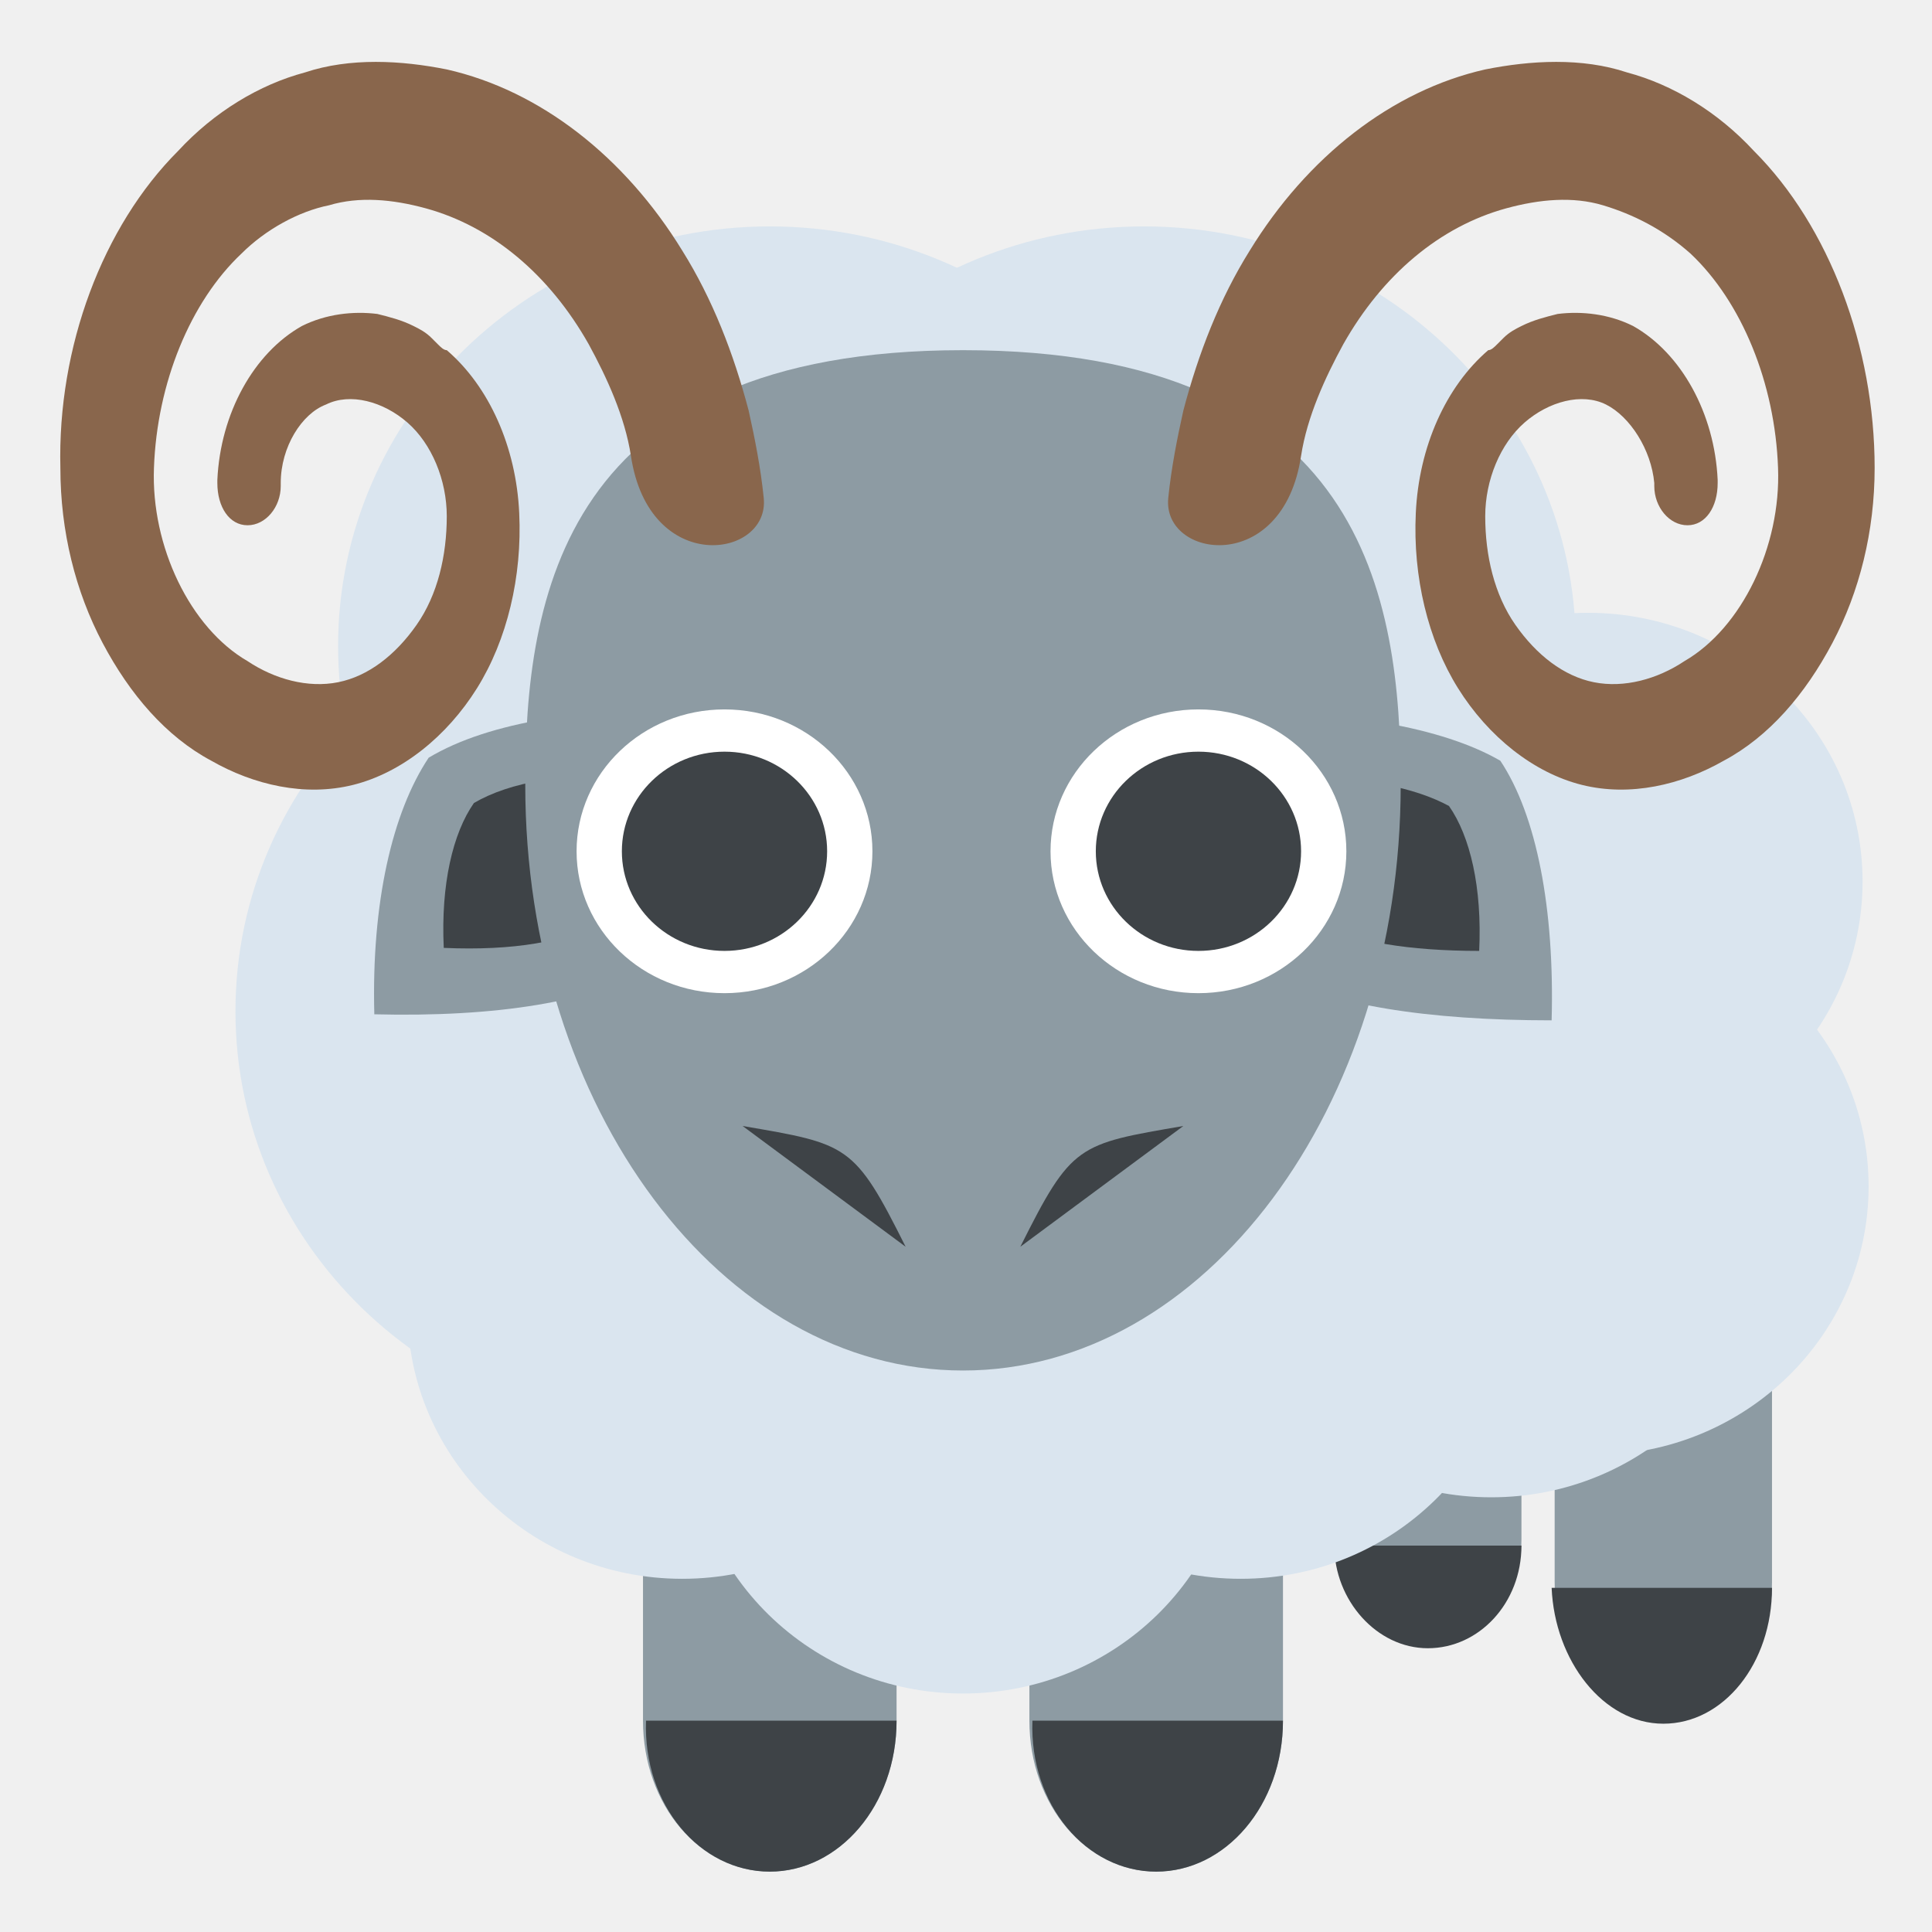
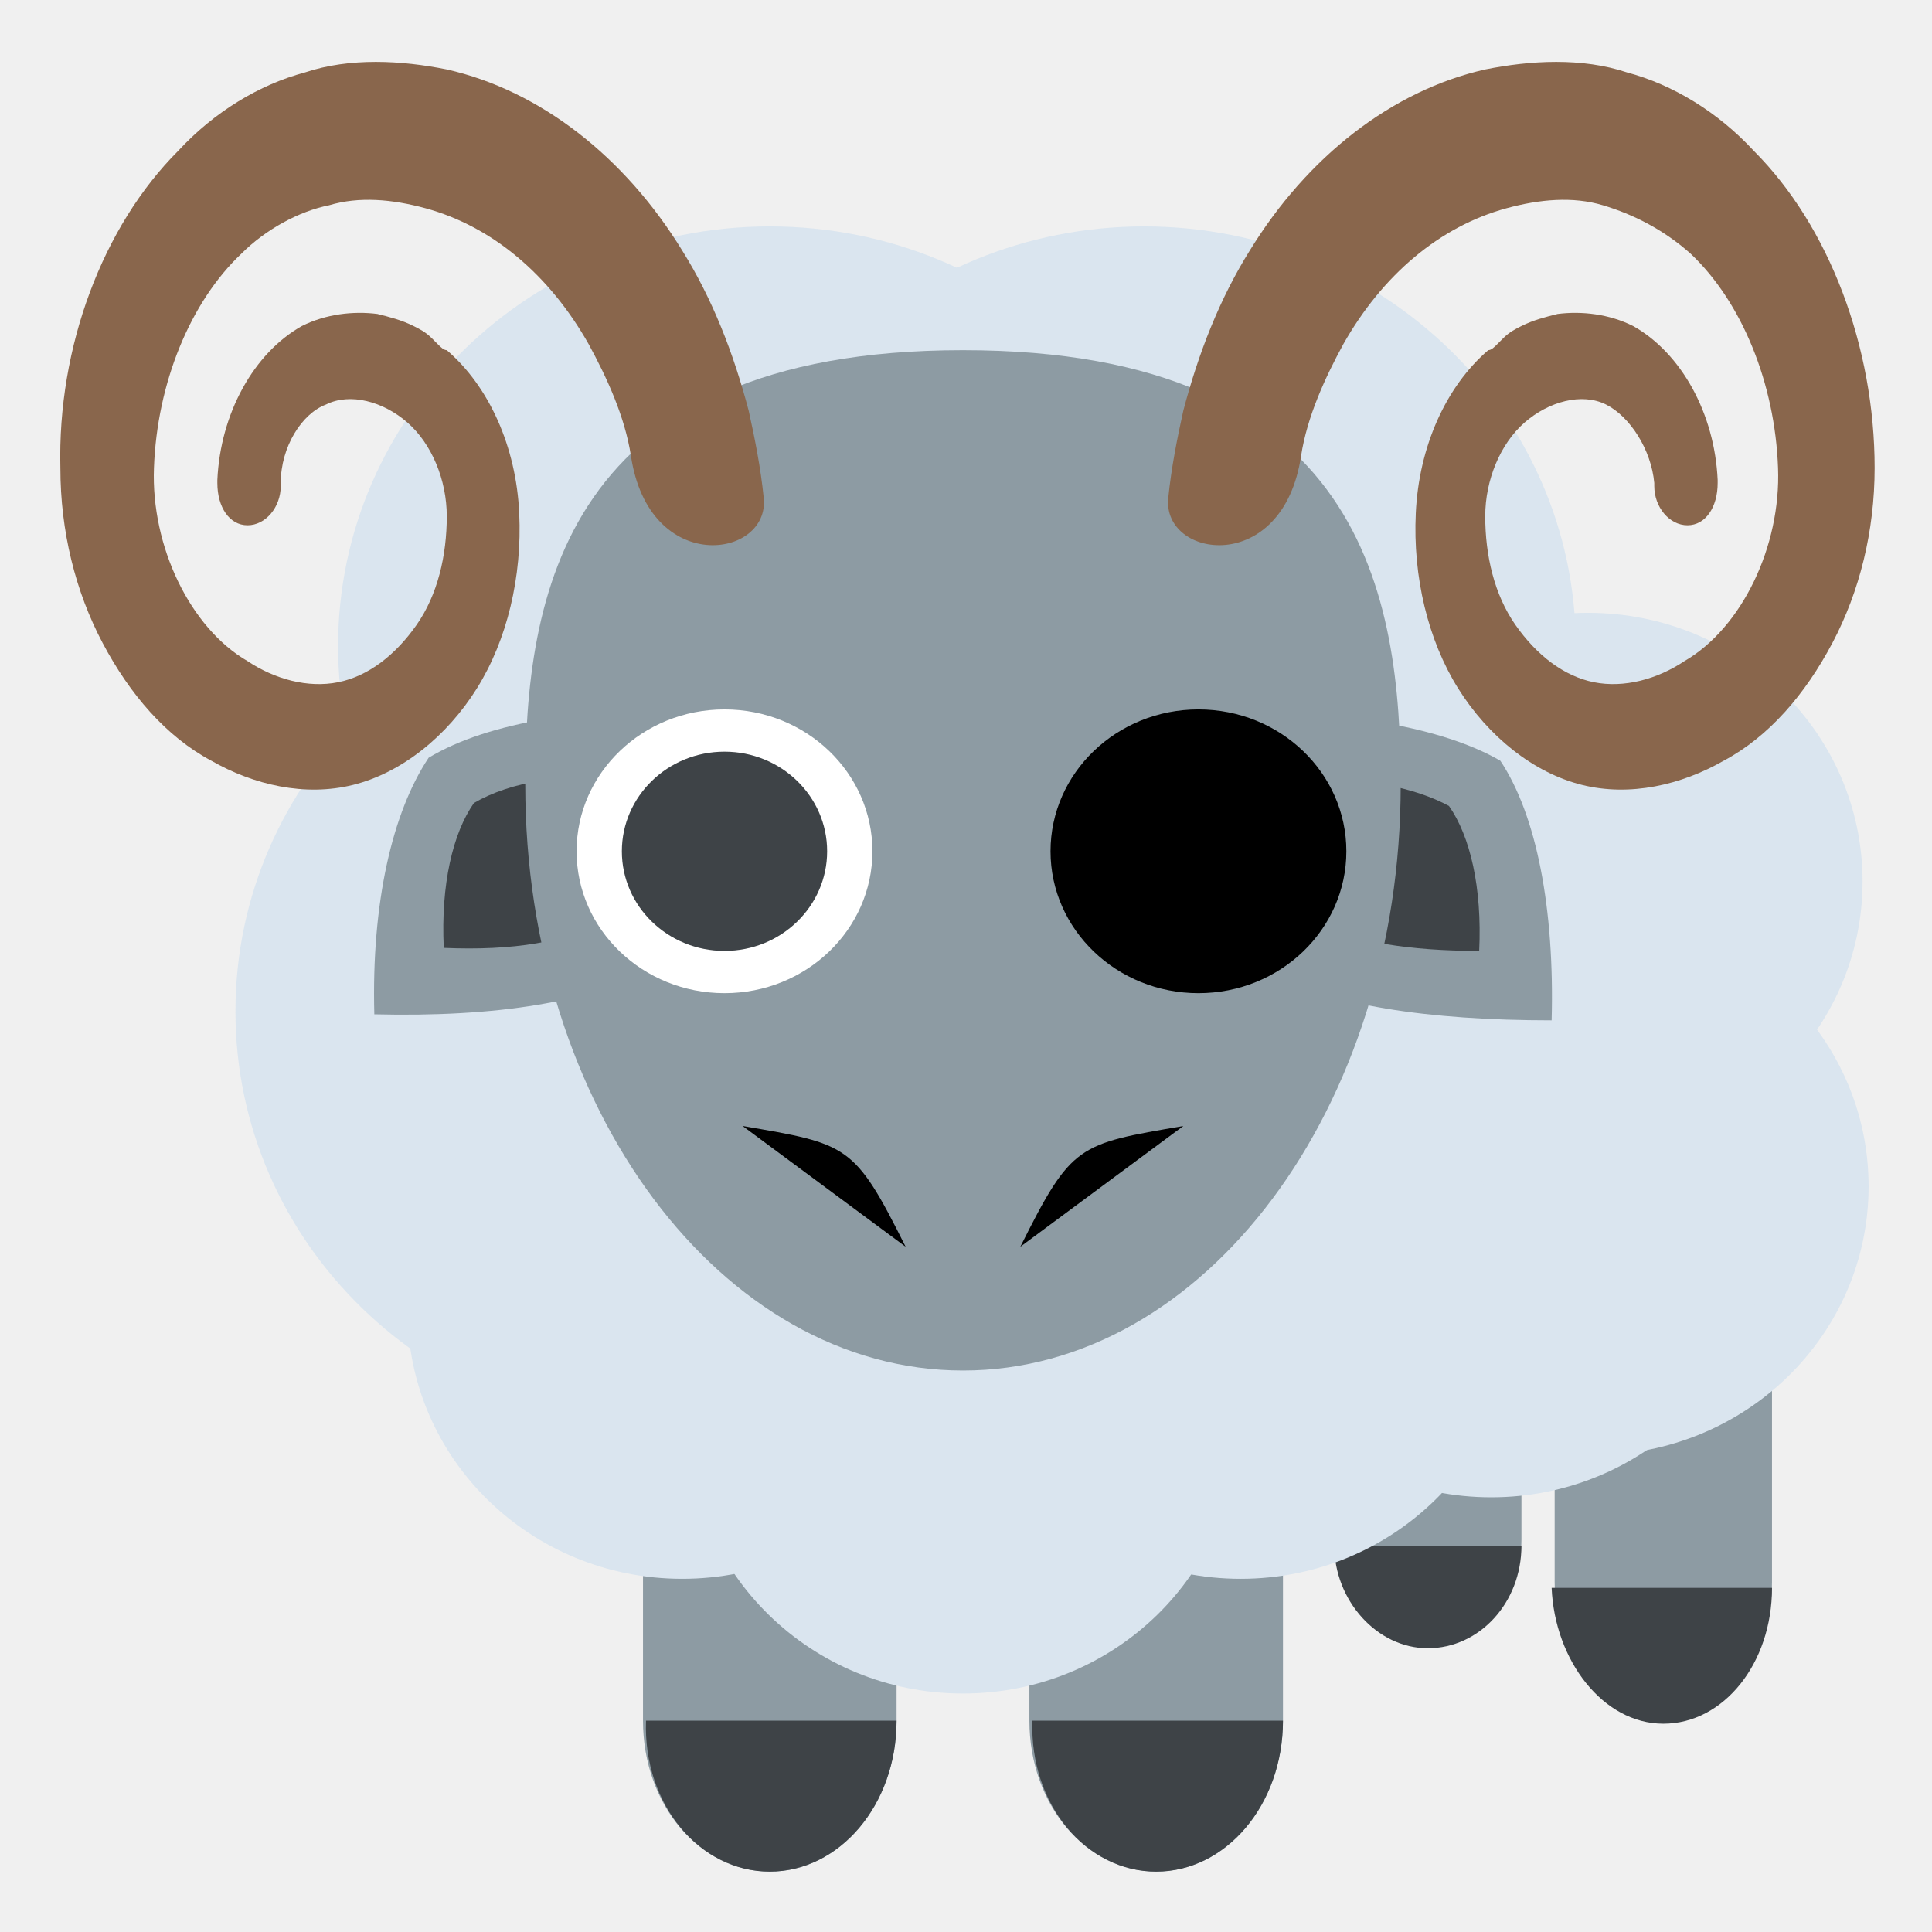
<svg xmlns="http://www.w3.org/2000/svg" class="ram" viewBox="0 0 64 64" enable-background="new 0 0 64 64">
  <path d="m49.9 36.8c-.6-.9-1.5-1.5-2.6-1.5-1.7 0-3.1 1.5-3.1 3.4v12.3c0 1.9 1.4 3.4 3.1 3.4 1.7 0 3.1-1.5 3.1-3.4v-4.5-7.9c0-.5-.2-1.2-.5-1.8" fill="#8d9ba3" />
  <path d="m47.3 54.6c1.7 0 3.1-1.5 3.1-3.4h-6.2c0 1.8 1.4 3.4 3.1 3.4" fill="#3e4347" />
  <path d="m41.7 38.4c-.8-1.3-2-2.2-3.4-2.2-2.3 0-4.2 2.2-4.2 5v15.8c0 2.8 1.9 5 4.2 5 2.3 0 4.2-2.2 4.2-5v-6.5-9.2c-.1-1.1-.4-2-.8-2.9" fill="#8d9ba3" />
  <path d="m38.3 62c2.3 0 4.2-2.2 4.2-5h-8.3c-.1 2.8 1.8 5 4.1 5" fill="#3e4347" />
  <path d="m28.9 38.4c-.8-1.3-2-2.2-3.4-2.2-2.3 0-4.2 2.2-4.2 5v15.8c0 2.8 1.9 5 4.2 5 2.3 0 4.2-2.2 4.2-5v-6.5-9.2c-.1-1.1-.3-2-.8-2.9" fill="#8d9ba3" />
  <path d="m25.5 62c2.3 0 4.2-2.2 4.2-5h-8.3c-.1 2.8 1.8 5 4.1 5" fill="#3e4347" />
  <path d="m58.1 33.6c-.7-1.2-1.8-2-3-2-2 0-3.6 2-3.6 4.5v16.3c0 2.5 1.6 4.5 3.6 4.5 2 0 3.6-2 3.6-4.5v-5.9-10.3c.1-1-.2-1.8-.6-2.6" fill="#8d9ba3" />
  <path d="m55.1 57.1c2 0 3.6-2 3.6-4.5h-7.3c.1 2.4 1.7 4.5 3.7 4.5" fill="#3e4347" />
  <g fill="#dae5ef">
    <ellipse cx="38.3" cy="34.6" rx="14.3" ry="13.9" />
    <ellipse cx="22.1" cy="33.5" rx="14.3" ry="13.9" />
    <ellipse cx="25.5" cy="21.4" rx="14.3" ry="13.9" />
    <ellipse cx="37.9" cy="21.4" rx="14.3" ry="13.9" />
    <ellipse cx="52.6" cy="29.2" rx="9.1" ry="8.9" />
    <ellipse cx="52.8" cy="39.3" rx="9.1" ry="8.9" />
    <ellipse cx="49.4" cy="40.7" rx="9.1" ry="8.9" />
    <ellipse cx="22.6" cy="43.4" rx="9.1" ry="8.9" />
    <ellipse cx="41.1" cy="43.4" rx="9.1" ry="8.9" />
    <ellipse cx="31.9" cy="47.2" rx="9.1" ry="8.9" />
  </g>
  <path d="m51.4 33.8c.1-3.7-.5-6.8-1.7-8.6-1.9-1.1-5.2-1.7-9.3-1.6-.1 3.7.5 6.8 1.7 8.6 1.9 1.1 5.2 1.6 9.3 1.6" fill="#8d9ba3" />
  <path d="m49 31.5c.1-2.1-.3-3.8-1-4.8-1.1-.6-2.9-1-5.2-.9-.1 2.1.3 3.8 1 4.8 1 .6 2.9.9 5.2.9" fill="#3e4347" />
  <path d="m23.5 23.5c-4-.1-7.3.4-9.3 1.6-1.2 1.8-1.9 4.8-1.8 8.5 4 .1 7.3-.4 9.3-1.6 1.2-1.7 1.9-4.7 1.8-8.5" fill="#8d9ba3" />
  <path d="m21 25.7c-2.3-.1-4.1.2-5.3.9-.7 1-1.1 2.7-1 4.8 2.3.1 4.1-.2 5.3-.9.7-.9 1.1-2.6 1-4.8" fill="#3e4347" />
  <path d="m46.4 26c0 10.7-6.5 19.4-14.5 19.4s-14.5-8.7-14.5-19.4c0-6.2 1.2-14.4 14.5-14.4 13.3 0 14.5 8.2 14.5 14.4" fill="#8d9ba3" />
  <ellipse cx="24" cy="28.2" rx="4.9" ry="4.7" fill="#fff" />
  <ellipse cx="24" cy="28.2" rx="3.4" ry="3.3" fill="#3e4347" />
-   <ellipse cx="39.7" cy="28.2" rx="4.9" ry="4.7" fill="#fff" />
-   <g fill="#3e4347">
+   <ellipse class="right-eye" cx="39.7" cy="28.2" rx="4.9" ry="4.7" />
+   <g class="right-eye">
    <ellipse cx="39.7" cy="28.2" rx="3.4" ry="3.3" />
    <path d="m24.6 37.3c3.5.6 3.7.6 5.4 4" />
    <path d="m39.2 37.3c-3.5.6-3.7.6-5.4 4" />
  </g>
  <g fill="#89664c">
    <path d="m58.1 5c-1.2-1.3-2.7-2.2-4.2-2.6-1.5-.5-3.2-.4-4.7-.1-3.1.7-5.9 2.9-7.8 6-1 1.6-1.7 3.4-2.2 5.3-.2.9-.4 1.9-.5 2.9-.2 2 3.8 2.6 4.4-1.4.2-1.3.8-2.6 1.4-3.7 1.3-2.3 3.2-3.9 5.4-4.5 1.1-.3 2.2-.4 3.2-.1 1 .3 2 .8 2.9 1.6 1.7 1.6 2.8 4.3 2.9 7.1.1 2.6-1.2 5.3-3.1 6.4-.9.6-2 .9-3 .7-1-.2-1.9-.9-2.6-1.9-.7-1-1-2.3-1-3.6 0-1.2.5-2.4 1.3-3.1.8-.7 1.9-1 2.7-.6.8.4 1.5 1.5 1.6 2.6 0 0 0 0 0 .1 0 .7.5 1.3 1.1 1.3.6 0 1-.6 1-1.4v-.1c0 0 0 0 0 0-.1-2.2-1.2-4.2-2.8-5.1-.8-.4-1.7-.5-2.5-.4-.4.1-.8.2-1.2.4-.2.1-.4.2-.6.4l-.2.2c-.1.1-.2.2-.3.2-1.4 1.2-2.3 3.2-2.4 5.4-.1 2.1.4 4.2 1.4 5.8 1 1.6 2.5 2.8 4.1 3.2 1.6.4 3.3 0 4.7-.8 1.5-.8 2.7-2.2 3.6-3.9.9-1.7 1.4-3.7 1.4-5.8 0-4-1.5-8-4-10.5" />
    <path d="m5.9 5c1.2-1.3 2.7-2.2 4.2-2.6 1.5-.5 3.2-.4 4.7-.1 3.1.7 5.9 2.9 7.8 6 1 1.6 1.7 3.4 2.2 5.3.2.9.4 1.9.5 2.9.2 2-3.8 2.6-4.4-1.4-.2-1.3-.8-2.6-1.4-3.7-1.3-2.3-3.2-3.9-5.4-4.5-1.1-.3-2.2-.4-3.2-.1-1 .2-2.1.8-2.9 1.6-1.7 1.6-2.8 4.3-2.9 7.1-.1 2.6 1.2 5.3 3.1 6.4.9.6 2 .9 3 .7 1-.2 1.9-.9 2.6-1.9.7-1 1-2.3 1-3.6 0-1.2-.5-2.4-1.3-3.1-.8-.7-1.9-1-2.7-.6-.8.3-1.5 1.4-1.5 2.6 0 0 0 0 0 .1 0 .7-.5 1.3-1.1 1.3-.6 0-1-.6-1-1.4v-.1c0 0 0 0 0 0 .1-2.2 1.2-4.2 2.8-5.1.8-.4 1.7-.5 2.5-.4.4.1.8.2 1.2.4.2.1.4.2.6.4l.2.2c.1.1.2.2.3.2 1.4 1.2 2.3 3.2 2.4 5.4.1 2.1-.4 4.2-1.4 5.8-1 1.6-2.5 2.8-4.1 3.2-1.6.4-3.3 0-4.7-.8-1.5-.8-2.7-2.2-3.6-3.9-.9-1.7-1.4-3.7-1.4-5.8-.1-4 1.4-8 3.9-10.5" />
  </g>
</svg>
